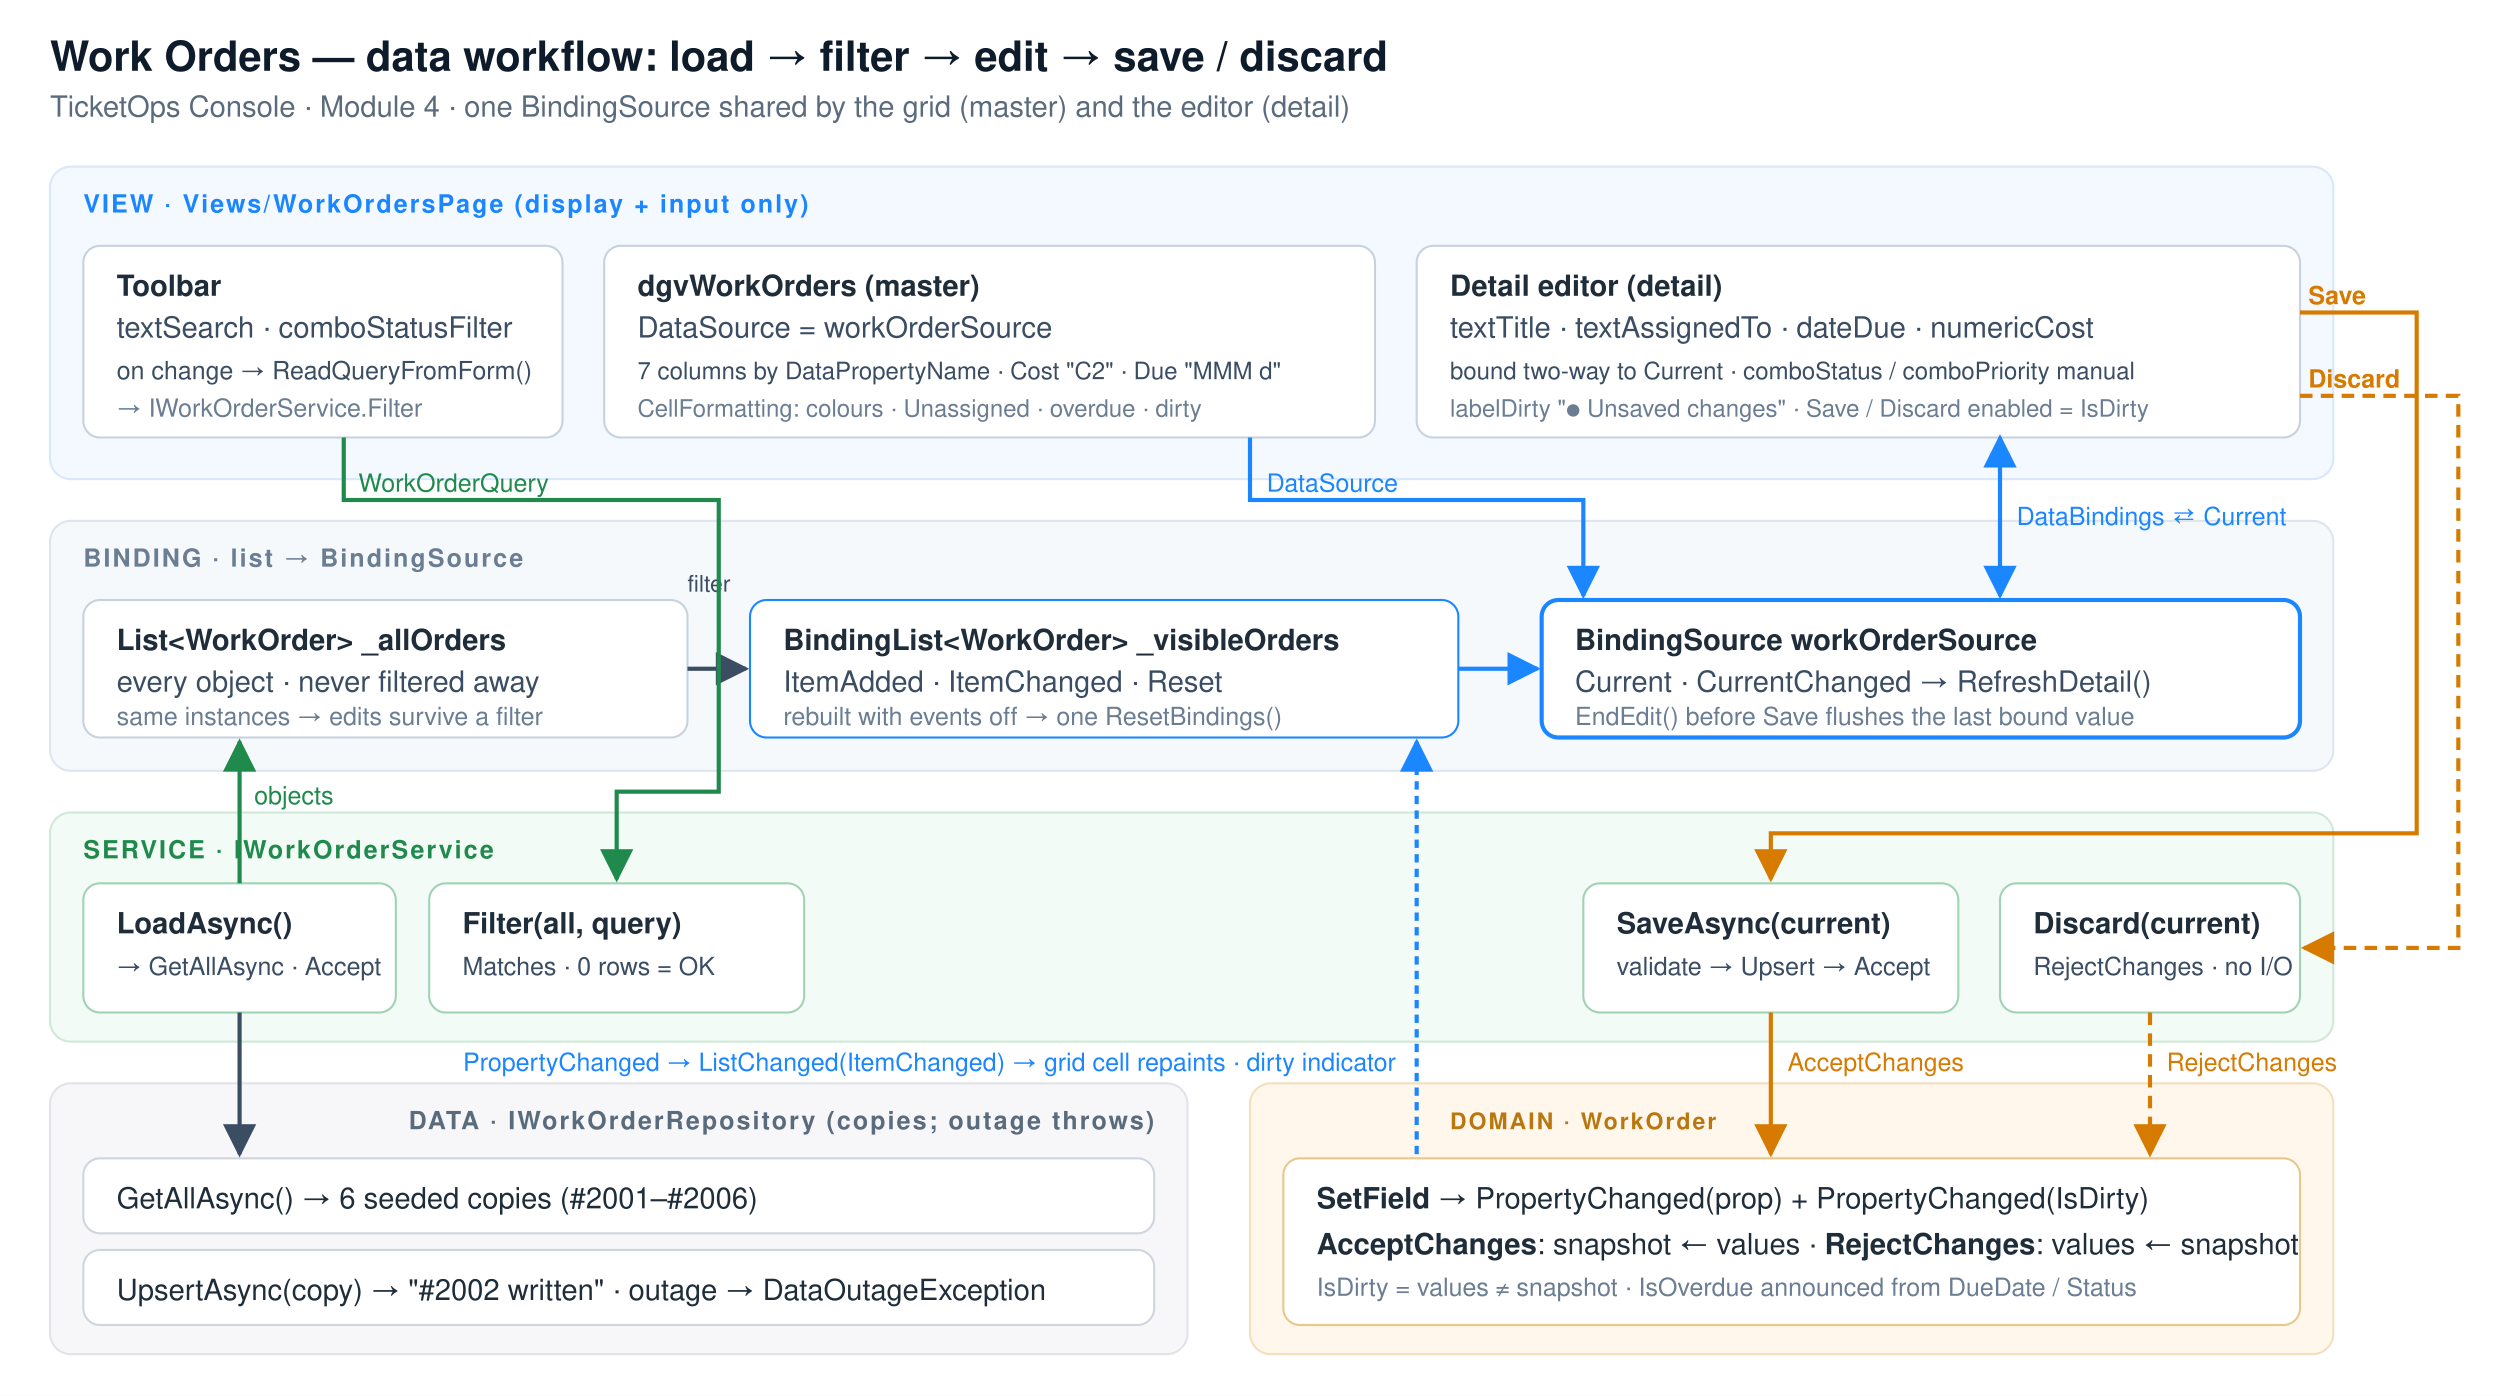
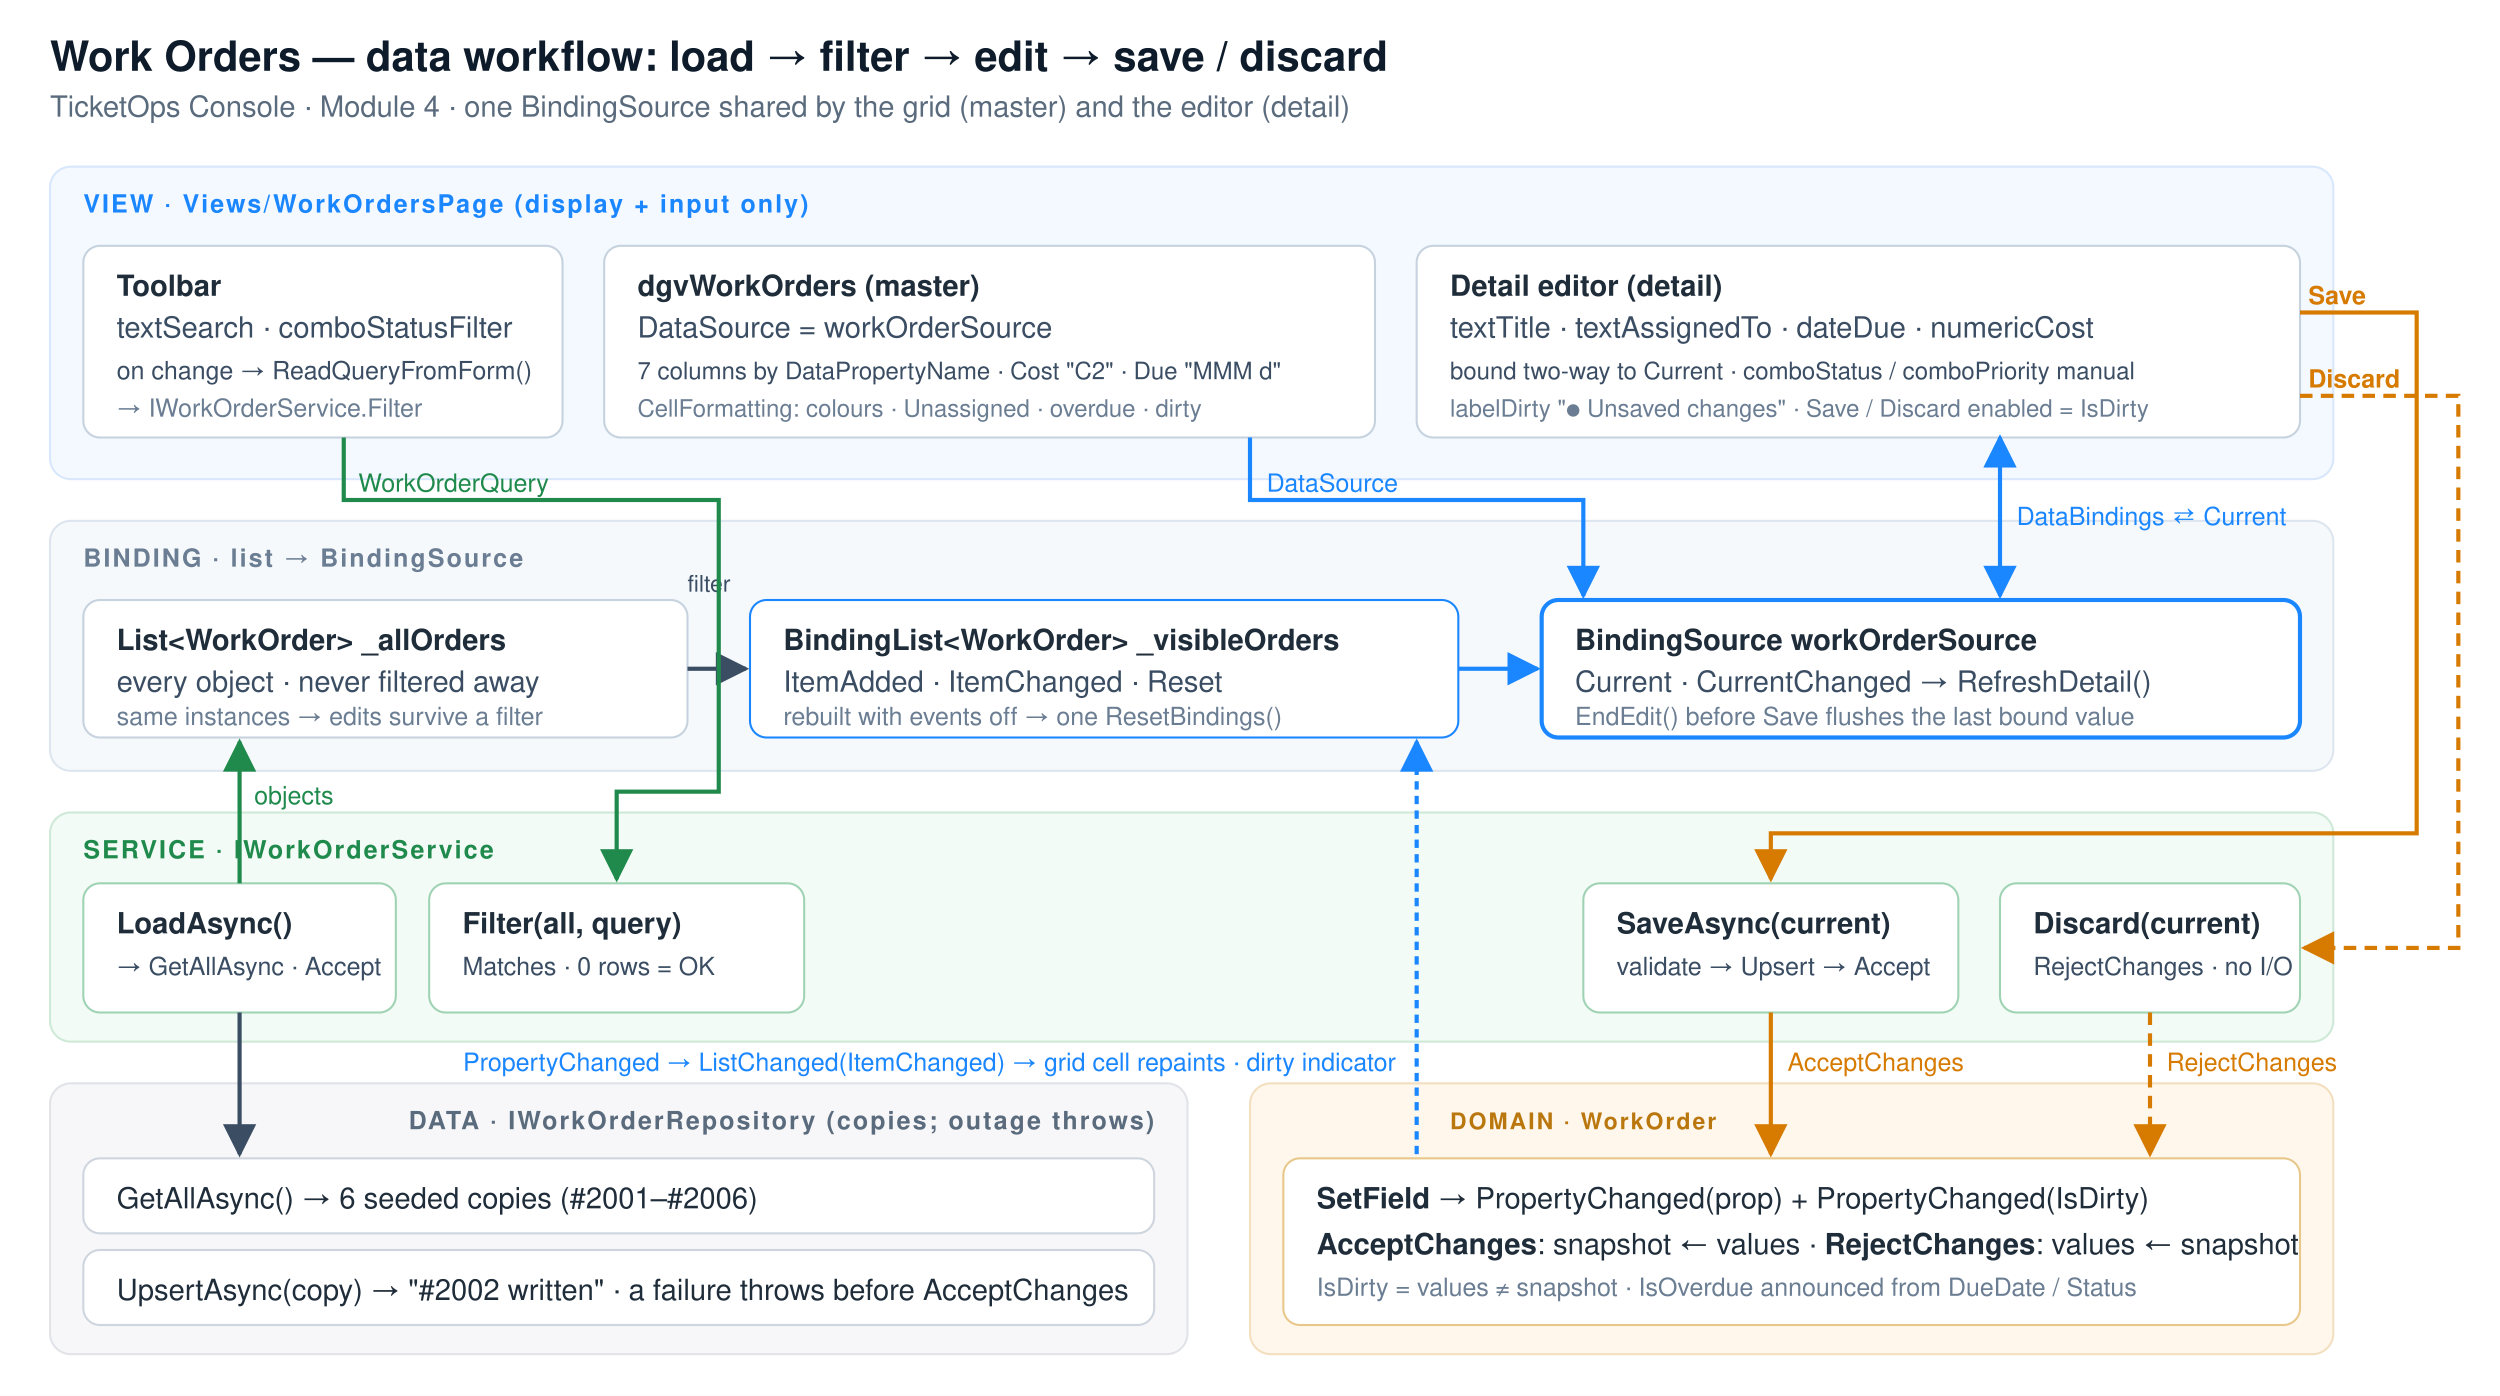
<svg xmlns="http://www.w3.org/2000/svg" width="1200" height="670" viewBox="0 0 1200 670" font-family="Segoe UI, Helvetica, Arial, sans-serif" font-size="14">
  <defs>
    <marker id="arrow" viewBox="0 0 10 10" refX="9" refY="5" markerWidth="8" markerHeight="8" orient="auto-start-reverse">
      <path d="M0 0 L10 5 L0 10 z" fill="#3a4d63" />
    </marker>
    <marker id="arrowBlue" viewBox="0 0 10 10" refX="9" refY="5" markerWidth="8" markerHeight="8" orient="auto-start-reverse">
      <path d="M0 0 L10 5 L0 10 z" fill="#1a86ff" />
    </marker>
    <marker id="arrowGreen" viewBox="0 0 10 10" refX="9" refY="5" markerWidth="8" markerHeight="8" orient="auto-start-reverse">
      <path d="M0 0 L10 5 L0 10 z" fill="#1f8a4c" />
    </marker>
    <marker id="arrowAmber" viewBox="0 0 10 10" refX="9" refY="5" markerWidth="8" markerHeight="8" orient="auto-start-reverse">
      <path d="M0 0 L10 5 L0 10 z" fill="#d67a00" />
    </marker>
  </defs>
  <rect x="0" y="0" width="1200" height="670" fill="#ffffff" />
  <text x="24" y="34" font-size="20" font-weight="700" fill="#0d1b2a">Work Orders — data workflow: load → filter → edit → save / discard</text>
  <text x="24" y="56" fill="#5a6b7d">TicketOps Console · Module 4 · one BindingSource shared by the grid (master) and the editor (detail)</text>
  <rect x="24" y="80" width="1096" height="150" rx="10" fill="#f4f8ff" stroke="#d8e7fb" />
  <text x="40" y="102" font-size="12" font-weight="700" fill="#1a86ff" letter-spacing="1">VIEW  ·  Views/WorkOrdersPage  (display + input only)</text>
  <rect x="24" y="250" width="1096" height="120" rx="10" fill="#f6f9fc" stroke="#dde5ee" />
  <text x="40" y="272" font-size="12" font-weight="700" fill="#6a7d92" letter-spacing="1">BINDING  ·  list → BindingSource</text>
  <rect x="24" y="390" width="1096" height="110" rx="10" fill="#f2fbf5" stroke="#cfe9d8" />
  <text x="40" y="412" font-size="12" font-weight="700" fill="#1f8a4c" letter-spacing="1">SERVICE  ·  IWorkOrderService</text>
  <rect x="24" y="520" width="546" height="130" rx="10" fill="#f7f7f9" stroke="#e1e3e8" />
  <text x="554" y="542" font-size="12" font-weight="700" fill="#5a6b7d" letter-spacing="1" text-anchor="end">DATA  ·  IWorkOrderRepository  (copies; outage throws)</text>
  <rect x="600" y="520" width="520" height="130" rx="10" fill="#fff7ec" stroke="#f3dfbf" />
  <text x="696" y="542" font-size="11" font-weight="700" fill="#b9770e" letter-spacing="1">DOMAIN  ·  WorkOrder</text>
  <rect x="40" y="118" width="230" height="92" rx="8" fill="#fff" stroke="#c6d2de" />
  <text x="56" y="142" font-weight="700" fill="#1f2d3a">Toolbar</text>
  <text x="56" y="162" fill="#3a4d63">textSearch · comboStatusFilter</text>
  <text x="56" y="182" fill="#3a4d63" font-size="12">on change → ReadQueryFromForm()</text>
  <text x="56" y="200" fill="#6a7d92" font-size="12">→ IWorkOrderService.Filter</text>
  <rect x="290" y="118" width="370" height="92" rx="8" fill="#fff" stroke="#c6d2de" />
  <text x="306" y="142" font-weight="700" fill="#1f2d3a">dgvWorkOrders  (master)</text>
  <text x="306" y="162" fill="#3a4d63">DataSource = workOrderSource</text>
  <text x="306" y="182" fill="#3a4d63" font-size="11.5">7 columns by DataPropertyName · Cost "C2" · Due "MMM d"</text>
  <text x="306" y="200" fill="#6a7d92" font-size="11.5">CellFormatting: colours · Unassigned · overdue · dirty</text>
  <rect x="680" y="118" width="424" height="92" rx="8" fill="#fff" stroke="#c6d2de" />
  <text x="696" y="142" font-weight="700" fill="#1f2d3a">Detail editor  (detail)</text>
  <text x="696" y="162" fill="#3a4d63">textTitle · textAssignedTo · dateDue · numericCost</text>
  <text x="696" y="182" fill="#3a4d63" font-size="11.5">bound two-way to Current · comboStatus / comboPriority manual</text>
  <text x="696" y="200" fill="#6a7d92" font-size="11.5">labelDirty "● Unsaved changes" · Save / Discard enabled = IsDirty</text>
  <rect x="40" y="288" width="290" height="66" rx="8" fill="#fff" stroke="#c6d2de" />
  <text x="56" y="312" font-weight="700" fill="#1f2d3a">List&lt;WorkOrder&gt; _allOrders</text>
  <text x="56" y="332" fill="#3a4d63">every object · never filtered away</text>
  <text x="56" y="348" fill="#6a7d92" font-size="12">same instances → edits survive a filter</text>
  <rect x="360" y="288" width="340" height="66" rx="8" fill="#fff" stroke="#1a86ff" />
  <text x="376" y="312" font-weight="700" fill="#1f2d3a">BindingList&lt;WorkOrder&gt; _visibleOrders</text>
  <text x="376" y="332" fill="#3a4d63">ItemAdded · ItemChanged · Reset</text>
  <text x="376" y="348" fill="#6a7d92" font-size="12">rebuilt with events off → one ResetBindings()</text>
  <rect x="740" y="288" width="364" height="66" rx="8" fill="#fff" stroke="#1a86ff" stroke-width="2" />
  <text x="756" y="312" font-weight="700" fill="#1f2d3a">BindingSource workOrderSource</text>
  <text x="756" y="332" fill="#3a4d63">Current · CurrentChanged → RefreshDetail()</text>
  <text x="756" y="348" fill="#6a7d92" font-size="12">EndEdit() before Save flushes the last bound value</text>
  <rect x="40" y="424" width="150" height="62" rx="8" fill="#fff" stroke="#9fd3b4" />
  <text x="56" y="448" font-weight="700" fill="#1f2d3a">LoadAsync()</text>
  <text x="56" y="468" fill="#3a4d63" font-size="12">→ GetAllAsync · Accept</text>
  <rect x="206" y="424" width="180" height="62" rx="8" fill="#fff" stroke="#9fd3b4" />
  <text x="222" y="448" font-weight="700" fill="#1f2d3a">Filter(all, query)</text>
  <text x="222" y="468" fill="#3a4d63" font-size="12">Matches · 0 rows = OK</text>
  <rect x="760" y="424" width="180" height="62" rx="8" fill="#fff" stroke="#9fd3b4" />
  <text x="776" y="448" font-weight="700" fill="#1f2d3a">SaveAsync(current)</text>
  <text x="776" y="468" fill="#3a4d63" font-size="12">validate → Upsert → Accept</text>
  <rect x="960" y="424" width="144" height="62" rx="8" fill="#fff" stroke="#9fd3b4" />
  <text x="976" y="448" font-weight="700" fill="#1f2d3a">Discard(current)</text>
  <text x="976" y="468" fill="#3a4d63" font-size="12">RejectChanges · no I/O</text>
  <rect x="40" y="556" width="514" height="36" rx="8" fill="#fff" stroke="#cfd5de" />
  <text x="56" y="580" fill="#1f2d3a">GetAllAsync() → 6 seeded copies (#2001–#2006)</text>
  <rect x="40" y="600" width="514" height="36" rx="8" fill="#fff" stroke="#cfd5de" />
-   <text x="56" y="624" fill="#1f2d3a">UpsertAsync(copy) → "#2002 written" · outage → DataOutageException</text>
+   <text x="56" y="624" fill="#1f2d3a">UpsertAsync(copy) → "#2002 written" · a failure throws before AcceptChanges</text>
  <rect x="616" y="556" width="488" height="80" rx="8" fill="#fff" stroke="#e8c88a" />
  <text x="632" y="580" fill="#1f2d3a">
    <tspan font-weight="700">SetField</tspan> → PropertyChanged(prop) + PropertyChanged(IsDirty)</text>
  <text x="632" y="602" fill="#1f2d3a">
    <tspan font-weight="700">AcceptChanges</tspan>: snapshot ← values  ·  <tspan font-weight="700">RejectChanges</tspan>: values ← snapshot</text>
  <text x="632" y="622" fill="#6a7d92" font-size="12">IsDirty = values ≠ snapshot · IsOverdue announced from DueDate / Status</text>
  <path d="M600 210 L600 240 L760 240 L760 286" fill="none" stroke="#1a86ff" stroke-width="2" marker-end="url(#arrowBlue)" />
  <text x="608" y="236" fill="#1a86ff" font-size="12">DataSource</text>
  <line x1="960" y1="210" x2="960" y2="286" stroke="#1a86ff" stroke-width="2" marker-end="url(#arrowBlue)" marker-start="url(#arrowBlue)" />
  <text x="968" y="252" fill="#1a86ff" font-size="12">DataBindings ⇄ Current</text>
  <line x1="330" y1="321" x2="358" y2="321" stroke="#3a4d63" stroke-width="2" marker-end="url(#arrow)" />
  <text x="330" y="284" fill="#3a4d63" font-size="11">filter</text>
  <line x1="700" y1="321" x2="738" y2="321" stroke="#1a86ff" stroke-width="2" marker-end="url(#arrowBlue)" />
  <path d="M165 210 L165 240 L345 240 L345 380 L296 380 L296 422" fill="none" stroke="#1f8a4c" stroke-width="2" marker-end="url(#arrowGreen)" />
  <text x="172" y="236" fill="#1f8a4c" font-size="12">WorkOrderQuery</text>
  <line x1="115" y1="424" x2="115" y2="356" stroke="#1f8a4c" stroke-width="2" marker-end="url(#arrowGreen)" />
  <text x="122" y="386" fill="#1f8a4c" font-size="12">objects</text>
  <path d="M1104 150 L1160 150 L1160 400 L850 400 L850 422" fill="none" stroke="#d67a00" stroke-width="2" marker-end="url(#arrowAmber)" />
  <text x="1108" y="146" fill="#d67a00" font-size="12" font-weight="700">Save</text>
  <path d="M1104 190 L1180 190 L1180 455 L1106 455" fill="none" stroke="#d67a00" stroke-width="2" stroke-dasharray="6 4" marker-end="url(#arrowAmber)" />
  <text x="1108" y="186" fill="#d67a00" font-size="12" font-weight="700">Discard</text>
  <line x1="850" y1="486" x2="850" y2="554" stroke="#d67a00" stroke-width="2" marker-end="url(#arrowAmber)" />
  <text x="858" y="514" fill="#d67a00" font-size="12">AcceptChanges</text>
  <line x1="1032" y1="486" x2="1032" y2="554" stroke="#d67a00" stroke-width="2" stroke-dasharray="6 4" marker-end="url(#arrowAmber)" />
  <text x="1040" y="514" fill="#d67a00" font-size="12">RejectChanges</text>
  <line x1="115" y1="486" x2="115" y2="554" stroke="#3a4d63" stroke-width="2" marker-end="url(#arrow)" />
  <path d="M680 554 L680 356" fill="none" stroke="#1a86ff" stroke-width="2" stroke-dasharray="4 3" marker-end="url(#arrowBlue)" />
  <text x="670" y="514" fill="#1a86ff" font-size="12" text-anchor="end">PropertyChanged → ListChanged(ItemChanged) → grid cell repaints · dirty indicator</text>
</svg>
